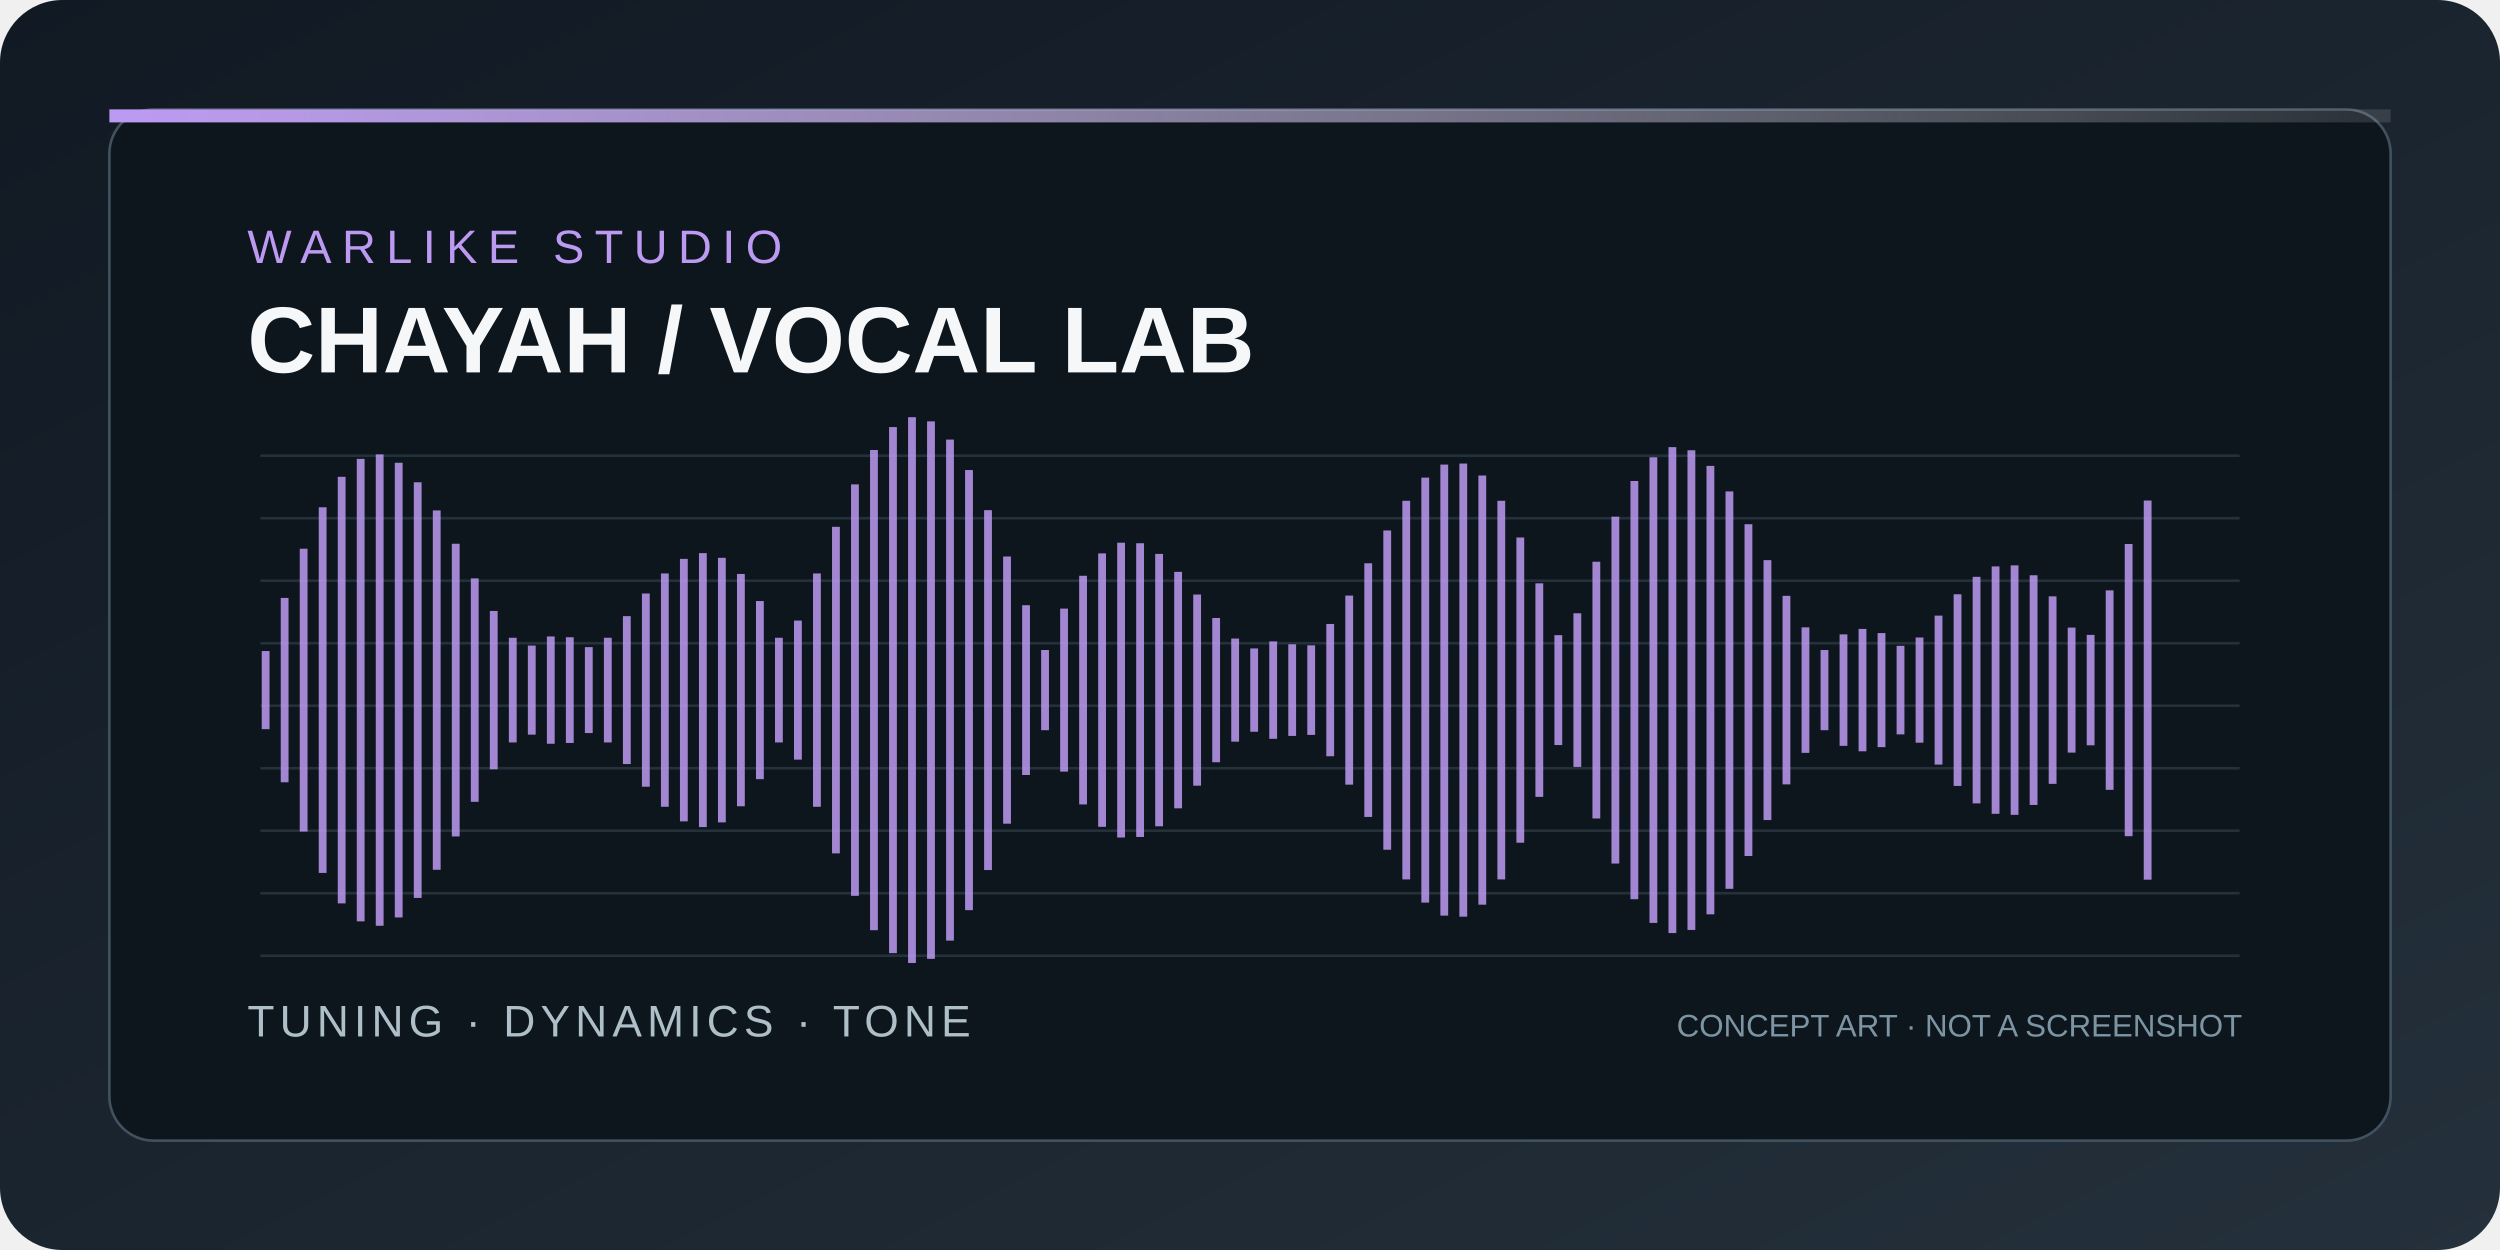
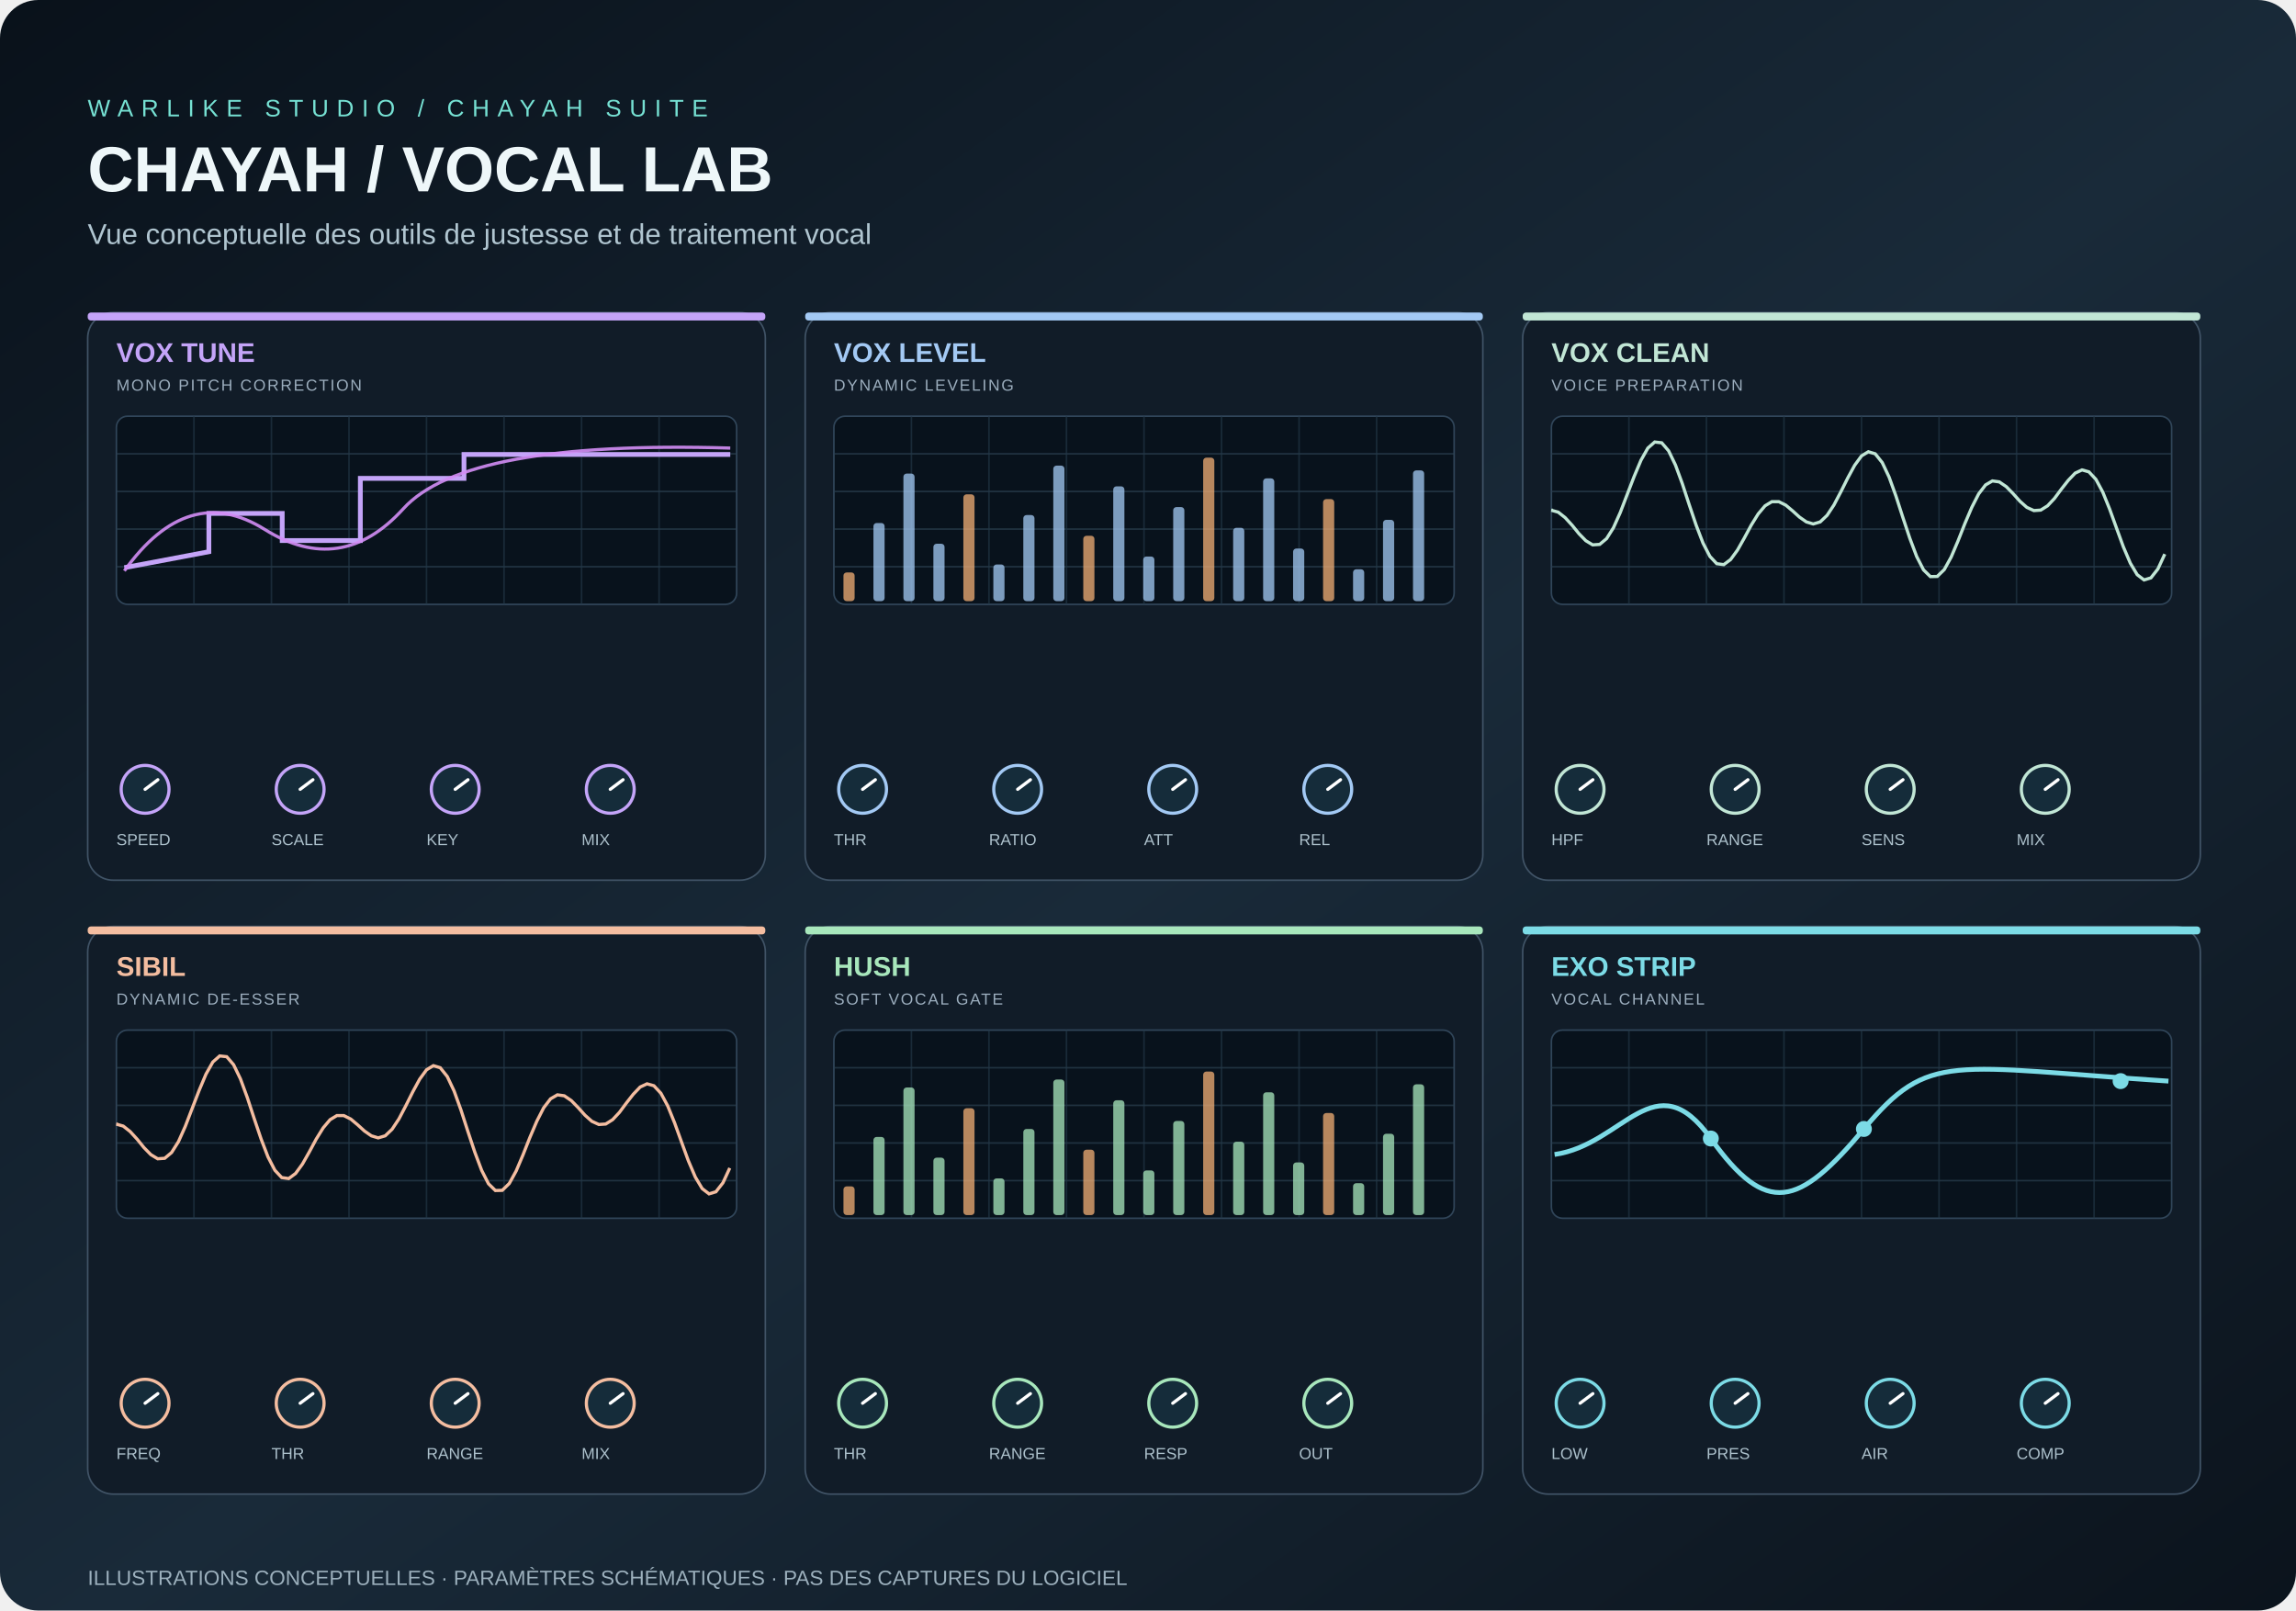
- <svg xmlns="http://www.w3.org/2000/svg" width="960" height="480" viewBox="0 0 960 480" role="img" aria-label="CHAYAH / VOCAL LAB - illustration conceptuelle du catalogue">
+ <svg xmlns="http://www.w3.org/2000/svg" width="1440" height="1010" viewBox="0 0 1440 1010" role="img" aria-label="CHAYAH / VOCAL LAB – planche de six interfaces illustrées, non captures d'écran">
  <defs>
-     <linearGradient id="bg" x2="1" y2="1">
-       <stop stop-color="#111923" />
-       <stop offset="1" stop-color="#24303b" />
-     </linearGradient>
-     <linearGradient id="line" x2="1">
-       <stop stop-color="#bd9af2" />
-       <stop offset="1" stop-color="#ffffff" stop-opacity=".12" />
+     <linearGradient id="bg" x1="0" x2="1" y1="0" y2="1">
+       <stop stop-color="#09111a" />
+       <stop offset=".52" stop-color="#192a39" />
+       <stop offset="1" stop-color="#0b131c" />
    </linearGradient>
  </defs>
-   <rect width="960" height="480" rx="24" fill="url(#bg)" />
-   <rect x="42" y="42" width="876" height="396" rx="17" fill="#0d151d" stroke="#41525f" />
-   <rect x="42" y="42" width="876" height="5" fill="url(#line)" />
-   <text x="95" y="101" fill="#bd9af2" font-size="18" font-family="Arial,sans-serif" letter-spacing="4">WARLIKE STUDIO</text>
-   <text x="95" y="143" fill="#f5f7f8" font-size="36" font-family="Arial,sans-serif" font-weight="700">CHAYAH / VOCAL LAB</text>
-   <g opacity=".18" stroke="#92b0bf">
-     <path d="M100 175H860" />
-     <path d="M100 199H860" />
-     <path d="M100 223H860" />
-     <path d="M100 247H860" />
-     <path d="M100 271H860" />
-     <path d="M100 295H860" />
-     <path d="M100 319H860" />
-     <path d="M100 343H860" />
-     <path d="M100 367H860" />
+   <rect width="1440" height="1010" rx="24" fill="url(#bg)" />
+   <text x="55" y="73" fill="#76e1d3" font-family="Arial,sans-serif" font-size="15" letter-spacing="5">WARLIKE STUDIO / CHAYAH SUITE</text>
+   <text x="55" y="120" fill="#eef7f9" font-family="Arial,sans-serif" font-size="40" font-weight="700">CHAYAH / VOCAL LAB</text>
+   <text x="55" y="153" fill="#b0c5d0" font-family="Arial,sans-serif" font-size="18">Vue conceptuelle des outils de justesse et de traitement vocal</text>
+   <g font-family="Arial,sans-serif">
+     <g>
+       <rect x="55" y="196" width="425" height="356" rx="16" fill="#111c28" stroke="#405366" />
+       <rect x="55" y="196" width="425" height="5" rx="2" fill="#c4a4f8" />
+       <text x="73" y="227" fill="#c4a4f8" font-size="17" font-weight="700">VOX TUNE</text>
+       <text x="73" y="245" fill="#9caebe" font-size="10" letter-spacing="1">MONO PITCH CORRECTION</text>
+       <rect x="73" y="261" width="389" height="118" rx="7" fill="#08121c" stroke="#304559" />
+       <path d="M73 284.6H462" stroke="#2b4050" opacity=".7" />
+       <path d="M73 308.2H462" stroke="#2b4050" opacity=".7" />
+       <path d="M73 331.8H462" stroke="#2b4050" opacity=".7" />
+       <path d="M73 355.4H462" stroke="#2b4050" opacity=".7" />
+       <path d="M121.625 261V379" stroke="#223747" opacity=".65" />
+       <path d="M170.25 261V379" stroke="#223747" opacity=".65" />
+       <path d="M218.875 261V379" stroke="#223747" opacity=".65" />
+       <path d="M267.5 261V379" stroke="#223747" opacity=".65" />
+       <path d="M316.125 261V379" stroke="#223747" opacity=".65" />
+       <path d="M364.75 261V379" stroke="#223747" opacity=".65" />
+       <path d="M413.375 261V379" stroke="#223747" opacity=".65" />
+       <path d="M78 356L131 346L131 322L177 322L177 339L226 339L226 300L291 300L291 285L458 285" stroke="#c4a4f8" stroke-width="3" fill="none" />
+       <path d="M78 358Q118 302,166 332T253 319T458 281" stroke="#d38df5" stroke-width="2" fill="none" opacity=".9" />
+       <circle cx="91" cy="495" r="15" fill="#152c3a" stroke="#c4a4f8" stroke-width="2" />
+       <path d="M91 495l8 -6" stroke="#fff" stroke-width="2" stroke-linecap="round" />
+       <text x="73" y="530" fill="#adc1cc" font-size="10">SPEED</text>
+       <circle cx="188.25" cy="495" r="15" fill="#152c3a" stroke="#c4a4f8" stroke-width="2" />
+       <path d="M188.25 495l8 -6" stroke="#fff" stroke-width="2" stroke-linecap="round" />
+       <text x="170.25" y="530" fill="#adc1cc" font-size="10">SCALE</text>
+       <circle cx="285.5" cy="495" r="15" fill="#152c3a" stroke="#c4a4f8" stroke-width="2" />
+       <path d="M285.5 495l8 -6" stroke="#fff" stroke-width="2" stroke-linecap="round" />
+       <text x="267.5" y="530" fill="#adc1cc" font-size="10">KEY</text>
+       <circle cx="382.75" cy="495" r="15" fill="#152c3a" stroke="#c4a4f8" stroke-width="2" />
+       <path d="M382.75 495l8 -6" stroke="#fff" stroke-width="2" stroke-linecap="round" />
+       <text x="364.75" y="530" fill="#adc1cc" font-size="10">MIX</text>
+     </g>
+     <g>
+       <rect x="505" y="196" width="425" height="356" rx="16" fill="#111c28" stroke="#405366" />
+       <rect x="505" y="196" width="425" height="5" rx="2" fill="#a3c9f4" />
+       <text x="523" y="227" fill="#a3c9f4" font-size="17" font-weight="700">VOX LEVEL</text>
+       <text x="523" y="245" fill="#9caebe" font-size="10" letter-spacing="1">DYNAMIC LEVELING</text>
+       <rect x="523" y="261" width="389" height="118" rx="7" fill="#08121c" stroke="#304559" />
+       <path d="M523 284.6H912" stroke="#2b4050" opacity=".7" />
+       <path d="M523 308.2H912" stroke="#2b4050" opacity=".7" />
+       <path d="M523 331.8H912" stroke="#2b4050" opacity=".7" />
+       <path d="M523 355.4H912" stroke="#2b4050" opacity=".7" />
+       <path d="M571.625 261V379" stroke="#223747" opacity=".65" />
+       <path d="M620.25 261V379" stroke="#223747" opacity=".65" />
+       <path d="M668.875 261V379" stroke="#223747" opacity=".65" />
+       <path d="M717.5 261V379" stroke="#223747" opacity=".65" />
+       <path d="M766.125 261V379" stroke="#223747" opacity=".65" />
+       <path d="M814.75 261V379" stroke="#223747" opacity=".65" />
+       <path d="M863.375 261V379" stroke="#223747" opacity=".65" />
+       <rect x="529" y="359" width="7" height="18" rx="2" fill="#f1ad74" opacity=".75" />
+       <rect x="547.8" y="328" width="7" height="49" rx="2" fill="#a3c9f4" opacity=".75" />
+       <rect x="566.6" y="297" width="7" height="80" rx="2" fill="#a3c9f4" opacity=".75" />
+       <rect x="585.4" y="341" width="7" height="36" rx="2" fill="#a3c9f4" opacity=".75" />
+       <rect x="604.2" y="310" width="7" height="67" rx="2" fill="#f1ad74" opacity=".75" />
+       <rect x="623" y="354" width="7" height="23" rx="2" fill="#a3c9f4" opacity=".75" />
+       <rect x="641.8" y="323" width="7" height="54" rx="2" fill="#a3c9f4" opacity=".75" />
+       <rect x="660.6" y="292" width="7" height="85" rx="2" fill="#a3c9f4" opacity=".75" />
+       <rect x="679.4" y="336" width="7" height="41" rx="2" fill="#f1ad74" opacity=".75" />
+       <rect x="698.2" y="305" width="7" height="72" rx="2" fill="#a3c9f4" opacity=".75" />
+       <rect x="717" y="349" width="7" height="28" rx="2" fill="#a3c9f4" opacity=".75" />
+       <rect x="735.8" y="318" width="7" height="59" rx="2" fill="#a3c9f4" opacity=".75" />
+       <rect x="754.6" y="287" width="7" height="90" rx="2" fill="#f1ad74" opacity=".75" />
+       <rect x="773.4" y="331" width="7" height="46" rx="2" fill="#a3c9f4" opacity=".75" />
+       <rect x="792.2" y="300" width="7" height="77" rx="2" fill="#a3c9f4" opacity=".75" />
+       <rect x="811" y="344" width="7" height="33" rx="2" fill="#a3c9f4" opacity=".75" />
+       <rect x="829.8" y="313" width="7" height="64" rx="2" fill="#f1ad74" opacity=".75" />
+       <rect x="848.6" y="357" width="7" height="20" rx="2" fill="#a3c9f4" opacity=".75" />
+       <rect x="867.4" y="326" width="7" height="51" rx="2" fill="#a3c9f4" opacity=".75" />
+       <rect x="886.2" y="295" width="7" height="82" rx="2" fill="#a3c9f4" opacity=".75" />
+       <circle cx="541" cy="495" r="15" fill="#152c3a" stroke="#a3c9f4" stroke-width="2" />
+       <path d="M541 495l8 -6" stroke="#fff" stroke-width="2" stroke-linecap="round" />
+       <text x="523" y="530" fill="#adc1cc" font-size="10">THR</text>
+       <circle cx="638.25" cy="495" r="15" fill="#152c3a" stroke="#a3c9f4" stroke-width="2" />
+       <path d="M638.25 495l8 -6" stroke="#fff" stroke-width="2" stroke-linecap="round" />
+       <text x="620.25" y="530" fill="#adc1cc" font-size="10">RATIO</text>
+       <circle cx="735.5" cy="495" r="15" fill="#152c3a" stroke="#a3c9f4" stroke-width="2" />
+       <path d="M735.5 495l8 -6" stroke="#fff" stroke-width="2" stroke-linecap="round" />
+       <text x="717.5" y="530" fill="#adc1cc" font-size="10">ATT</text>
+       <circle cx="832.75" cy="495" r="15" fill="#152c3a" stroke="#a3c9f4" stroke-width="2" />
+       <path d="M832.75 495l8 -6" stroke="#fff" stroke-width="2" stroke-linecap="round" />
+       <text x="814.75" y="530" fill="#adc1cc" font-size="10">REL</text>
+     </g>
+     <g>
+       <rect x="955" y="196" width="425" height="356" rx="16" fill="#111c28" stroke="#405366" />
+       <rect x="955" y="196" width="425" height="5" rx="2" fill="#c1e6d5" />
+       <text x="973" y="227" fill="#c1e6d5" font-size="17" font-weight="700">VOX CLEAN</text>
+       <text x="973" y="245" fill="#9caebe" font-size="10" letter-spacing="1">VOICE PREPARATION</text>
+       <rect x="973" y="261" width="389" height="118" rx="7" fill="#08121c" stroke="#304559" />
+       <path d="M973 284.6H1362" stroke="#2b4050" opacity=".7" />
+       <path d="M973 308.2H1362" stroke="#2b4050" opacity=".7" />
+       <path d="M973 331.8H1362" stroke="#2b4050" opacity=".7" />
+       <path d="M973 355.4H1362" stroke="#2b4050" opacity=".7" />
+       <path d="M1021.625 261V379" stroke="#223747" opacity=".65" />
+       <path d="M1070.25 261V379" stroke="#223747" opacity=".65" />
+       <path d="M1118.875 261V379" stroke="#223747" opacity=".65" />
+       <path d="M1167.5 261V379" stroke="#223747" opacity=".65" />
+       <path d="M1216.125 261V379" stroke="#223747" opacity=".65" />
+       <path d="M1264.75 261V379" stroke="#223747" opacity=".65" />
+       <path d="M1313.375 261V379" stroke="#223747" opacity=".65" />
+       <path d="M974 320L973.0 320.0L977.3 321.2L981.6 324.6L986.0 329.4L990.3 334.7L994.6 339.1L998.9 341.7L1003.3 341.4L1007.6 337.8L1011.9 331.0L1016.2 321.4L1020.5 310.2L1024.9 298.8L1029.2 288.6L1033.5 281.0L1037.8 277.2L1042.2 277.7L1046.5 282.7L1050.8 291.6L1055.1 303.3L1059.4 316.4L1063.8 329.4L1068.1 340.6L1072.4 348.9L1076.7 353.5L1081.1 354.1L1085.4 350.9L1089.7 345.0L1094.0 337.4L1098.3 329.4L1102.7 322.3L1107.0 317.2L1111.3 314.6L1115.6 314.6L1120.0 316.8L1124.3 320.4L1128.6 324.3L1132.9 327.3L1137.2 328.6L1141.6 327.3L1145.9 323.2L1150.2 316.7L1154.5 308.5L1158.9 299.7L1163.2 291.8L1167.5 285.9L1171.8 283.3L1176.1 284.6L1180.5 290.1L1184.8 299.2L1189.1 311.1L1193.4 324.4L1197.8 337.6L1202.1 349.0L1206.4 357.4L1210.7 361.6L1215.0 361.5L1219.4 357.2L1223.7 349.4L1228.0 339.3L1232.3 328.4L1236.7 318.1L1241.0 309.7L1245.3 304.1L1249.6 301.6L1253.9 302.2L1258.3 305.2L1262.6 309.6L1266.9 314.4L1271.2 318.2L1275.6 320.2L1279.9 319.9L1284.2 317.2L1288.5 312.6L1292.8 306.8L1297.2 301.2L1301.5 296.7L1305.8 294.7L1310.1 295.9L1314.5 300.6L1318.8 308.6L1323.1 319.2L1327.4 331.1L1331.7 342.9L1336.1 353.2L1340.4 360.4L1344.7 363.7L1349.0 362.4L1353.4 356.8L1357.7 347.5" stroke="#c1e6d5" fill="none" stroke-width="2" />
+       <circle cx="991" cy="495" r="15" fill="#152c3a" stroke="#c1e6d5" stroke-width="2" />
+       <path d="M991 495l8 -6" stroke="#fff" stroke-width="2" stroke-linecap="round" />
+       <text x="973" y="530" fill="#adc1cc" font-size="10">HPF</text>
+       <circle cx="1088.25" cy="495" r="15" fill="#152c3a" stroke="#c1e6d5" stroke-width="2" />
+       <path d="M1088.25 495l8 -6" stroke="#fff" stroke-width="2" stroke-linecap="round" />
+       <text x="1070.25" y="530" fill="#adc1cc" font-size="10">RANGE</text>
+       <circle cx="1185.5" cy="495" r="15" fill="#152c3a" stroke="#c1e6d5" stroke-width="2" />
+       <path d="M1185.5 495l8 -6" stroke="#fff" stroke-width="2" stroke-linecap="round" />
+       <text x="1167.5" y="530" fill="#adc1cc" font-size="10">SENS</text>
+       <circle cx="1282.75" cy="495" r="15" fill="#152c3a" stroke="#c1e6d5" stroke-width="2" />
+       <path d="M1282.75 495l8 -6" stroke="#fff" stroke-width="2" stroke-linecap="round" />
+       <text x="1264.75" y="530" fill="#adc1cc" font-size="10">MIX</text>
+     </g>
+     <g>
+       <rect x="55" y="581" width="425" height="356" rx="16" fill="#111c28" stroke="#405366" />
+       <rect x="55" y="581" width="425" height="5" rx="2" fill="#f4bda0" />
+       <text x="73" y="612" fill="#f4bda0" font-size="17" font-weight="700">SIBIL</text>
+       <text x="73" y="630" fill="#9caebe" font-size="10" letter-spacing="1">DYNAMIC DE-ESSER</text>
+       <rect x="73" y="646" width="389" height="118" rx="7" fill="#08121c" stroke="#304559" />
+       <path d="M73 669.6H462" stroke="#2b4050" opacity=".7" />
+       <path d="M73 693.2H462" stroke="#2b4050" opacity=".7" />
+       <path d="M73 716.8H462" stroke="#2b4050" opacity=".7" />
+       <path d="M73 740.4H462" stroke="#2b4050" opacity=".7" />
+       <path d="M121.625 646V764" stroke="#223747" opacity=".65" />
+       <path d="M170.25 646V764" stroke="#223747" opacity=".65" />
+       <path d="M218.875 646V764" stroke="#223747" opacity=".65" />
+       <path d="M267.5 646V764" stroke="#223747" opacity=".65" />
+       <path d="M316.125 646V764" stroke="#223747" opacity=".65" />
+       <path d="M364.75 646V764" stroke="#223747" opacity=".65" />
+       <path d="M413.375 646V764" stroke="#223747" opacity=".65" />
+       <path d="M74 705L73.0 705.0L77.3 706.2L81.6 709.6L86.0 714.4L90.3 719.7L94.6 724.1L98.9 726.7L103.3 726.4L107.6 722.8L111.9 716.0L116.2 706.4L120.5 695.2L124.9 683.8L129.2 673.6L133.5 666.0L137.8 662.2L142.2 662.7L146.5 667.7L150.8 676.6L155.1 688.3L159.4 701.4L163.8 714.4L168.1 725.6L172.4 733.9L176.7 738.5L181.1 739.1L185.4 735.9L189.7 730.0L194.0 722.4L198.3 714.4L202.7 707.3L207.0 702.2L211.3 699.6L215.6 699.6L220.0 701.8L224.3 705.4L228.6 709.3L232.9 712.3L237.2 713.6L241.6 712.3L245.9 708.2L250.2 701.7L254.5 693.5L258.9 684.7L263.2 676.8L267.5 670.9L271.8 668.3L276.1 669.6L280.5 675.1L284.8 684.2L289.1 696.1L293.4 709.4L297.8 722.6L302.1 734.0L306.4 742.4L310.7 746.6L315.0 746.5L319.4 742.2L323.7 734.4L328.0 724.3L332.3 713.4L336.7 703.1L341.0 694.7L345.3 689.1L349.6 686.6L353.9 687.2L358.3 690.2L362.6 694.6L366.9 699.4L371.2 703.2L375.6 705.2L379.9 704.9L384.2 702.2L388.5 697.6L392.8 691.8L397.2 686.2L401.5 681.7L405.8 679.7L410.1 680.9L414.5 685.6L418.8 693.6L423.1 704.2L427.4 716.1L431.7 727.9L436.1 738.2L440.4 745.4L444.7 748.7L449.0 747.4L453.4 741.8L457.7 732.5" stroke="#f4bda0" fill="none" stroke-width="2" />
+       <circle cx="91" cy="880" r="15" fill="#152c3a" stroke="#f4bda0" stroke-width="2" />
+       <path d="M91 880l8 -6" stroke="#fff" stroke-width="2" stroke-linecap="round" />
+       <text x="73" y="915" fill="#adc1cc" font-size="10">FREQ</text>
+       <circle cx="188.25" cy="880" r="15" fill="#152c3a" stroke="#f4bda0" stroke-width="2" />
+       <path d="M188.25 880l8 -6" stroke="#fff" stroke-width="2" stroke-linecap="round" />
+       <text x="170.25" y="915" fill="#adc1cc" font-size="10">THR</text>
+       <circle cx="285.5" cy="880" r="15" fill="#152c3a" stroke="#f4bda0" stroke-width="2" />
+       <path d="M285.5 880l8 -6" stroke="#fff" stroke-width="2" stroke-linecap="round" />
+       <text x="267.5" y="915" fill="#adc1cc" font-size="10">RANGE</text>
+       <circle cx="382.75" cy="880" r="15" fill="#152c3a" stroke="#f4bda0" stroke-width="2" />
+       <path d="M382.75 880l8 -6" stroke="#fff" stroke-width="2" stroke-linecap="round" />
+       <text x="364.75" y="915" fill="#adc1cc" font-size="10">MIX</text>
+     </g>
+     <g>
+       <rect x="505" y="581" width="425" height="356" rx="16" fill="#111c28" stroke="#405366" />
+       <rect x="505" y="581" width="425" height="5" rx="2" fill="#a8e7bc" />
+       <text x="523" y="612" fill="#a8e7bc" font-size="17" font-weight="700">HUSH</text>
+       <text x="523" y="630" fill="#9caebe" font-size="10" letter-spacing="1">SOFT VOCAL GATE</text>
+       <rect x="523" y="646" width="389" height="118" rx="7" fill="#08121c" stroke="#304559" />
+       <path d="M523 669.6H912" stroke="#2b4050" opacity=".7" />
+       <path d="M523 693.2H912" stroke="#2b4050" opacity=".7" />
+       <path d="M523 716.8H912" stroke="#2b4050" opacity=".7" />
+       <path d="M523 740.4H912" stroke="#2b4050" opacity=".7" />
+       <path d="M571.625 646V764" stroke="#223747" opacity=".65" />
+       <path d="M620.25 646V764" stroke="#223747" opacity=".65" />
+       <path d="M668.875 646V764" stroke="#223747" opacity=".65" />
+       <path d="M717.5 646V764" stroke="#223747" opacity=".65" />
+       <path d="M766.125 646V764" stroke="#223747" opacity=".65" />
+       <path d="M814.75 646V764" stroke="#223747" opacity=".65" />
+       <path d="M863.375 646V764" stroke="#223747" opacity=".65" />
+       <rect x="529" y="744" width="7" height="18" rx="2" fill="#f1ad74" opacity=".75" />
+       <rect x="547.8" y="713" width="7" height="49" rx="2" fill="#a8e7bc" opacity=".75" />
+       <rect x="566.6" y="682" width="7" height="80" rx="2" fill="#a8e7bc" opacity=".75" />
+       <rect x="585.4" y="726" width="7" height="36" rx="2" fill="#a8e7bc" opacity=".75" />
+       <rect x="604.2" y="695" width="7" height="67" rx="2" fill="#f1ad74" opacity=".75" />
+       <rect x="623" y="739" width="7" height="23" rx="2" fill="#a8e7bc" opacity=".75" />
+       <rect x="641.8" y="708" width="7" height="54" rx="2" fill="#a8e7bc" opacity=".75" />
+       <rect x="660.6" y="677" width="7" height="85" rx="2" fill="#a8e7bc" opacity=".75" />
+       <rect x="679.4" y="721" width="7" height="41" rx="2" fill="#f1ad74" opacity=".75" />
+       <rect x="698.2" y="690" width="7" height="72" rx="2" fill="#a8e7bc" opacity=".75" />
+       <rect x="717" y="734" width="7" height="28" rx="2" fill="#a8e7bc" opacity=".75" />
+       <rect x="735.8" y="703" width="7" height="59" rx="2" fill="#a8e7bc" opacity=".75" />
+       <rect x="754.6" y="672" width="7" height="90" rx="2" fill="#f1ad74" opacity=".75" />
+       <rect x="773.4" y="716" width="7" height="46" rx="2" fill="#a8e7bc" opacity=".75" />
+       <rect x="792.2" y="685" width="7" height="77" rx="2" fill="#a8e7bc" opacity=".75" />
+       <rect x="811" y="729" width="7" height="33" rx="2" fill="#a8e7bc" opacity=".75" />
+       <rect x="829.8" y="698" width="7" height="64" rx="2" fill="#f1ad74" opacity=".75" />
+       <rect x="848.6" y="742" width="7" height="20" rx="2" fill="#a8e7bc" opacity=".75" />
+       <rect x="867.4" y="711" width="7" height="51" rx="2" fill="#a8e7bc" opacity=".75" />
+       <rect x="886.2" y="680" width="7" height="82" rx="2" fill="#a8e7bc" opacity=".75" />
+       <circle cx="541" cy="880" r="15" fill="#152c3a" stroke="#a8e7bc" stroke-width="2" />
+       <path d="M541 880l8 -6" stroke="#fff" stroke-width="2" stroke-linecap="round" />
+       <text x="523" y="915" fill="#adc1cc" font-size="10">THR</text>
+       <circle cx="638.25" cy="880" r="15" fill="#152c3a" stroke="#a8e7bc" stroke-width="2" />
+       <path d="M638.25 880l8 -6" stroke="#fff" stroke-width="2" stroke-linecap="round" />
+       <text x="620.25" y="915" fill="#adc1cc" font-size="10">RANGE</text>
+       <circle cx="735.5" cy="880" r="15" fill="#152c3a" stroke="#a8e7bc" stroke-width="2" />
+       <path d="M735.5 880l8 -6" stroke="#fff" stroke-width="2" stroke-linecap="round" />
+       <text x="717.5" y="915" fill="#adc1cc" font-size="10">RESP</text>
+       <circle cx="832.75" cy="880" r="15" fill="#152c3a" stroke="#a8e7bc" stroke-width="2" />
+       <path d="M832.75 880l8 -6" stroke="#fff" stroke-width="2" stroke-linecap="round" />
+       <text x="814.75" y="915" fill="#adc1cc" font-size="10">OUT</text>
+     </g>
+     <g>
+       <rect x="955" y="581" width="425" height="356" rx="16" fill="#111c28" stroke="#405366" />
+       <rect x="955" y="581" width="425" height="5" rx="2" fill="#7cdbe6" />
+       <text x="973" y="612" fill="#7cdbe6" font-size="17" font-weight="700">EXO STRIP</text>
+       <text x="973" y="630" fill="#9caebe" font-size="10" letter-spacing="1">VOCAL CHANNEL</text>
+       <rect x="973" y="646" width="389" height="118" rx="7" fill="#08121c" stroke="#304559" />
+       <path d="M973 669.6H1362" stroke="#2b4050" opacity=".7" />
+       <path d="M973 693.2H1362" stroke="#2b4050" opacity=".7" />
+       <path d="M973 716.8H1362" stroke="#2b4050" opacity=".7" />
+       <path d="M973 740.4H1362" stroke="#2b4050" opacity=".7" />
+       <path d="M1021.625 646V764" stroke="#223747" opacity=".65" />
+       <path d="M1070.25 646V764" stroke="#223747" opacity=".65" />
+       <path d="M1118.875 646V764" stroke="#223747" opacity=".65" />
+       <path d="M1167.5 646V764" stroke="#223747" opacity=".65" />
+       <path d="M1216.125 646V764" stroke="#223747" opacity=".65" />
+       <path d="M1264.75 646V764" stroke="#223747" opacity=".65" />
+       <path d="M1313.375 646V764" stroke="#223747" opacity=".65" />
+       <path d="M975 724C1018 718,1038 665,1073 714S1128 757,1169 708S1223 669,1360 678" stroke="#7cdbe6" stroke-width="3" fill="none" />
+       <circle cx="1073" cy="714" r="5" fill="#7cdbe6" />
+       <circle cx="1169" cy="708" r="5" fill="#7cdbe6" />
+       <circle cx="1330" cy="678" r="5" fill="#7cdbe6" />
+       <circle cx="991" cy="880" r="15" fill="#152c3a" stroke="#7cdbe6" stroke-width="2" />
+       <path d="M991 880l8 -6" stroke="#fff" stroke-width="2" stroke-linecap="round" />
+       <text x="973" y="915" fill="#adc1cc" font-size="10">LOW</text>
+       <circle cx="1088.25" cy="880" r="15" fill="#152c3a" stroke="#7cdbe6" stroke-width="2" />
+       <path d="M1088.25 880l8 -6" stroke="#fff" stroke-width="2" stroke-linecap="round" />
+       <text x="1070.25" y="915" fill="#adc1cc" font-size="10">PRES</text>
+       <circle cx="1185.5" cy="880" r="15" fill="#152c3a" stroke="#7cdbe6" stroke-width="2" />
+       <path d="M1185.5 880l8 -6" stroke="#fff" stroke-width="2" stroke-linecap="round" />
+       <text x="1167.5" y="915" fill="#adc1cc" font-size="10">AIR</text>
+       <circle cx="1282.75" cy="880" r="15" fill="#152c3a" stroke="#7cdbe6" stroke-width="2" />
+       <path d="M1282.75 880l8 -6" stroke="#fff" stroke-width="2" stroke-linecap="round" />
+       <text x="1264.75" y="915" fill="#adc1cc" font-size="10">COMP</text>
+     </g>
  </g>
-   <path d="M102.0 250.0V280.0" stroke="#bd9af2" stroke-width="3" opacity=".85" />
-   <path d="M109.3 229.6V300.4" stroke="#bd9af2" stroke-width="3" opacity=".85" />
-   <path d="M116.6 210.7V319.3" stroke="#bd9af2" stroke-width="3" opacity=".85" />
-   <path d="M123.9 194.8V335.2" stroke="#bd9af2" stroke-width="3" opacity=".85" />
-   <path d="M131.2 183.1V346.9" stroke="#bd9af2" stroke-width="3" opacity=".85" />
-   <path d="M138.5 176.2V353.8" stroke="#bd9af2" stroke-width="3" opacity=".85" />
-   <path d="M145.8 174.5V355.5" stroke="#bd9af2" stroke-width="3" opacity=".85" />
-   <path d="M153.1 177.7V352.3" stroke="#bd9af2" stroke-width="3" opacity=".85" />
-   <path d="M160.4 185.2V344.8" stroke="#bd9af2" stroke-width="3" opacity=".85" />
-   <path d="M167.7 196.0V334.0" stroke="#bd9af2" stroke-width="3" opacity=".85" />
-   <path d="M175.0 208.8V321.2" stroke="#bd9af2" stroke-width="3" opacity=".85" />
-   <path d="M182.3 222.1V307.9" stroke="#bd9af2" stroke-width="3" opacity=".85" />
-   <path d="M189.6 234.6V295.4" stroke="#bd9af2" stroke-width="3" opacity=".85" />
-   <path d="M196.9 244.9V285.1" stroke="#bd9af2" stroke-width="3" opacity=".85" />
-   <path d="M204.2 247.9V282.1" stroke="#bd9af2" stroke-width="3" opacity=".85" />
-   <path d="M211.5 244.4V285.6" stroke="#bd9af2" stroke-width="3" opacity=".85" />
-   <path d="M218.8 244.7V285.3" stroke="#bd9af2" stroke-width="3" opacity=".85" />
-   <path d="M226.1 248.5V281.5" stroke="#bd9af2" stroke-width="3" opacity=".85" />
-   <path d="M233.4 244.9V285.1" stroke="#bd9af2" stroke-width="3" opacity=".85" />
-   <path d="M240.7 236.6V293.4" stroke="#bd9af2" stroke-width="3" opacity=".85" />
-   <path d="M248.0 227.9V302.1" stroke="#bd9af2" stroke-width="3" opacity=".85" />
-   <path d="M255.3 220.2V309.8" stroke="#bd9af2" stroke-width="3" opacity=".85" />
-   <path d="M262.6 214.6V315.4" stroke="#bd9af2" stroke-width="3" opacity=".85" />
-   <path d="M269.9 212.4V317.6" stroke="#bd9af2" stroke-width="3" opacity=".85" />
-   <path d="M277.2 214.2V315.8" stroke="#bd9af2" stroke-width="3" opacity=".85" />
-   <path d="M284.5 220.4V309.6" stroke="#bd9af2" stroke-width="3" opacity=".85" />
-   <path d="M291.8 230.8V299.2" stroke="#bd9af2" stroke-width="3" opacity=".85" />
-   <path d="M299.1 244.9V285.1" stroke="#bd9af2" stroke-width="3" opacity=".85" />
-   <path d="M306.4 238.3V291.7" stroke="#bd9af2" stroke-width="3" opacity=".85" />
-   <path d="M313.7 220.2V309.8" stroke="#bd9af2" stroke-width="3" opacity=".85" />
-   <path d="M321.0 202.3V327.7" stroke="#bd9af2" stroke-width="3" opacity=".85" />
-   <path d="M328.3 186.0V344.0" stroke="#bd9af2" stroke-width="3" opacity=".85" />
-   <path d="M335.6 172.8V357.2" stroke="#bd9af2" stroke-width="3" opacity=".85" />
-   <path d="M342.9 164.0V366.0" stroke="#bd9af2" stroke-width="3" opacity=".85" />
-   <path d="M350.2 160.2V369.8" stroke="#bd9af2" stroke-width="3" opacity=".85" />
-   <path d="M357.5 161.8V368.2" stroke="#bd9af2" stroke-width="3" opacity=".85" />
-   <path d="M364.8 168.8V361.2" stroke="#bd9af2" stroke-width="3" opacity=".85" />
-   <path d="M372.1 180.5V349.5" stroke="#bd9af2" stroke-width="3" opacity=".85" />
-   <path d="M379.4 195.9V334.1" stroke="#bd9af2" stroke-width="3" opacity=".85" />
-   <path d="M386.7 213.7V316.3" stroke="#bd9af2" stroke-width="3" opacity=".85" />
-   <path d="M394.0 232.4V297.6" stroke="#bd9af2" stroke-width="3" opacity=".85" />
-   <path d="M401.3 249.6V280.4" stroke="#bd9af2" stroke-width="3" opacity=".85" />
-   <path d="M408.6 233.7V296.3" stroke="#bd9af2" stroke-width="3" opacity=".85" />
-   <path d="M415.9 221.1V308.9" stroke="#bd9af2" stroke-width="3" opacity=".85" />
-   <path d="M423.2 212.5V317.5" stroke="#bd9af2" stroke-width="3" opacity=".85" />
-   <path d="M430.5 208.4V321.6" stroke="#bd9af2" stroke-width="3" opacity=".85" />
-   <path d="M437.8 208.6V321.4" stroke="#bd9af2" stroke-width="3" opacity=".85" />
-   <path d="M445.1 212.7V317.3" stroke="#bd9af2" stroke-width="3" opacity=".85" />
-   <path d="M452.4 219.6V310.4" stroke="#bd9af2" stroke-width="3" opacity=".85" />
-   <path d="M459.7 228.3V301.7" stroke="#bd9af2" stroke-width="3" opacity=".85" />
-   <path d="M467.0 237.3V292.7" stroke="#bd9af2" stroke-width="3" opacity=".85" />
-   <path d="M474.3 245.2V284.8" stroke="#bd9af2" stroke-width="3" opacity=".85" />
-   <path d="M481.6 249.0V281.0" stroke="#bd9af2" stroke-width="3" opacity=".85" />
-   <path d="M488.9 246.3V283.7" stroke="#bd9af2" stroke-width="3" opacity=".85" />
-   <path d="M496.2 247.4V282.6" stroke="#bd9af2" stroke-width="3" opacity=".85" />
-   <path d="M503.5 247.8V282.2" stroke="#bd9af2" stroke-width="3" opacity=".85" />
-   <path d="M510.8 239.6V290.4" stroke="#bd9af2" stroke-width="3" opacity=".85" />
-   <path d="M518.1 228.7V301.3" stroke="#bd9af2" stroke-width="3" opacity=".85" />
-   <path d="M525.4 216.3V313.7" stroke="#bd9af2" stroke-width="3" opacity=".85" />
-   <path d="M532.7 203.7V326.3" stroke="#bd9af2" stroke-width="3" opacity=".85" />
-   <path d="M540.0 192.3V337.7" stroke="#bd9af2" stroke-width="3" opacity=".85" />
-   <path d="M547.3 183.4V346.6" stroke="#bd9af2" stroke-width="3" opacity=".85" />
-   <path d="M554.6 178.4V351.6" stroke="#bd9af2" stroke-width="3" opacity=".85" />
-   <path d="M561.9 178.0V352.0" stroke="#bd9af2" stroke-width="3" opacity=".85" />
-   <path d="M569.2 182.6V347.4" stroke="#bd9af2" stroke-width="3" opacity=".85" />
-   <path d="M576.5 192.3V337.7" stroke="#bd9af2" stroke-width="3" opacity=".85" />
-   <path d="M583.8 206.4V323.6" stroke="#bd9af2" stroke-width="3" opacity=".85" />
-   <path d="M591.1 224.0V306.0" stroke="#bd9af2" stroke-width="3" opacity=".85" />
-   <path d="M598.4 243.9V286.1" stroke="#bd9af2" stroke-width="3" opacity=".85" />
-   <path d="M605.7 235.5V294.5" stroke="#bd9af2" stroke-width="3" opacity=".85" />
-   <path d="M613.0 215.7V314.3" stroke="#bd9af2" stroke-width="3" opacity=".85" />
-   <path d="M620.3 198.4V331.6" stroke="#bd9af2" stroke-width="3" opacity=".85" />
-   <path d="M627.6 184.7V345.3" stroke="#bd9af2" stroke-width="3" opacity=".85" />
-   <path d="M634.9 175.6V354.4" stroke="#bd9af2" stroke-width="3" opacity=".85" />
-   <path d="M642.2 171.7V358.3" stroke="#bd9af2" stroke-width="3" opacity=".85" />
-   <path d="M649.5 172.9V357.1" stroke="#bd9af2" stroke-width="3" opacity=".85" />
-   <path d="M656.8 178.9V351.1" stroke="#bd9af2" stroke-width="3" opacity=".85" />
-   <path d="M664.1 188.7V341.3" stroke="#bd9af2" stroke-width="3" opacity=".85" />
-   <path d="M671.4 201.3V328.7" stroke="#bd9af2" stroke-width="3" opacity=".85" />
-   <path d="M678.7 215.1V314.9" stroke="#bd9af2" stroke-width="3" opacity=".85" />
-   <path d="M686.0 228.8V301.2" stroke="#bd9af2" stroke-width="3" opacity=".85" />
-   <path d="M693.3 240.9V289.1" stroke="#bd9af2" stroke-width="3" opacity=".85" />
-   <path d="M700.6 249.6V280.4" stroke="#bd9af2" stroke-width="3" opacity=".85" />
-   <path d="M707.9 243.6V286.4" stroke="#bd9af2" stroke-width="3" opacity=".85" />
-   <path d="M715.2 241.5V288.5" stroke="#bd9af2" stroke-width="3" opacity=".85" />
-   <path d="M722.5 243.1V286.9" stroke="#bd9af2" stroke-width="3" opacity=".85" />
-   <path d="M729.8 248.0V282.0" stroke="#bd9af2" stroke-width="3" opacity=".85" />
-   <path d="M737.1 244.8V285.2" stroke="#bd9af2" stroke-width="3" opacity=".85" />
-   <path d="M744.4 236.4V293.6" stroke="#bd9af2" stroke-width="3" opacity=".85" />
-   <path d="M751.7 228.2V301.8" stroke="#bd9af2" stroke-width="3" opacity=".85" />
-   <path d="M759.0 221.5V308.5" stroke="#bd9af2" stroke-width="3" opacity=".85" />
-   <path d="M766.3 217.5V312.5" stroke="#bd9af2" stroke-width="3" opacity=".85" />
-   <path d="M773.6 217.1V312.9" stroke="#bd9af2" stroke-width="3" opacity=".85" />
-   <path d="M780.9 220.9V309.1" stroke="#bd9af2" stroke-width="3" opacity=".85" />
-   <path d="M788.2 229.0V301.0" stroke="#bd9af2" stroke-width="3" opacity=".85" />
-   <path d="M795.5 241.0V289.0" stroke="#bd9af2" stroke-width="3" opacity=".85" />
-   <path d="M802.8 243.8V286.2" stroke="#bd9af2" stroke-width="3" opacity=".85" />
-   <path d="M810.1 226.7V303.3" stroke="#bd9af2" stroke-width="3" opacity=".85" />
-   <path d="M817.4 208.9V321.1" stroke="#bd9af2" stroke-width="3" opacity=".85" />
-   <path d="M824.7 192.2V337.8" stroke="#bd9af2" stroke-width="3" opacity=".85" />
-   <text x="95" y="398" fill="#aebfc8" font-size="17" font-family="Arial,sans-serif" letter-spacing="2">TUNING · DYNAMICS · TONE</text>
-   <text x="861" y="398" fill="#7d95a3" font-size="12" text-anchor="end" font-family="Arial,sans-serif">CONCEPT ART · NOT A SCREENSHOT</text>
+   <text x="55" y="994" fill="#9cb0bd" font-family="Arial,sans-serif" font-size="13">ILLUSTRATIONS CONCEPTUELLES · PARAMÈTRES SCHÉMATIQUES · PAS DES CAPTURES DU LOGICIEL</text>
</svg>
